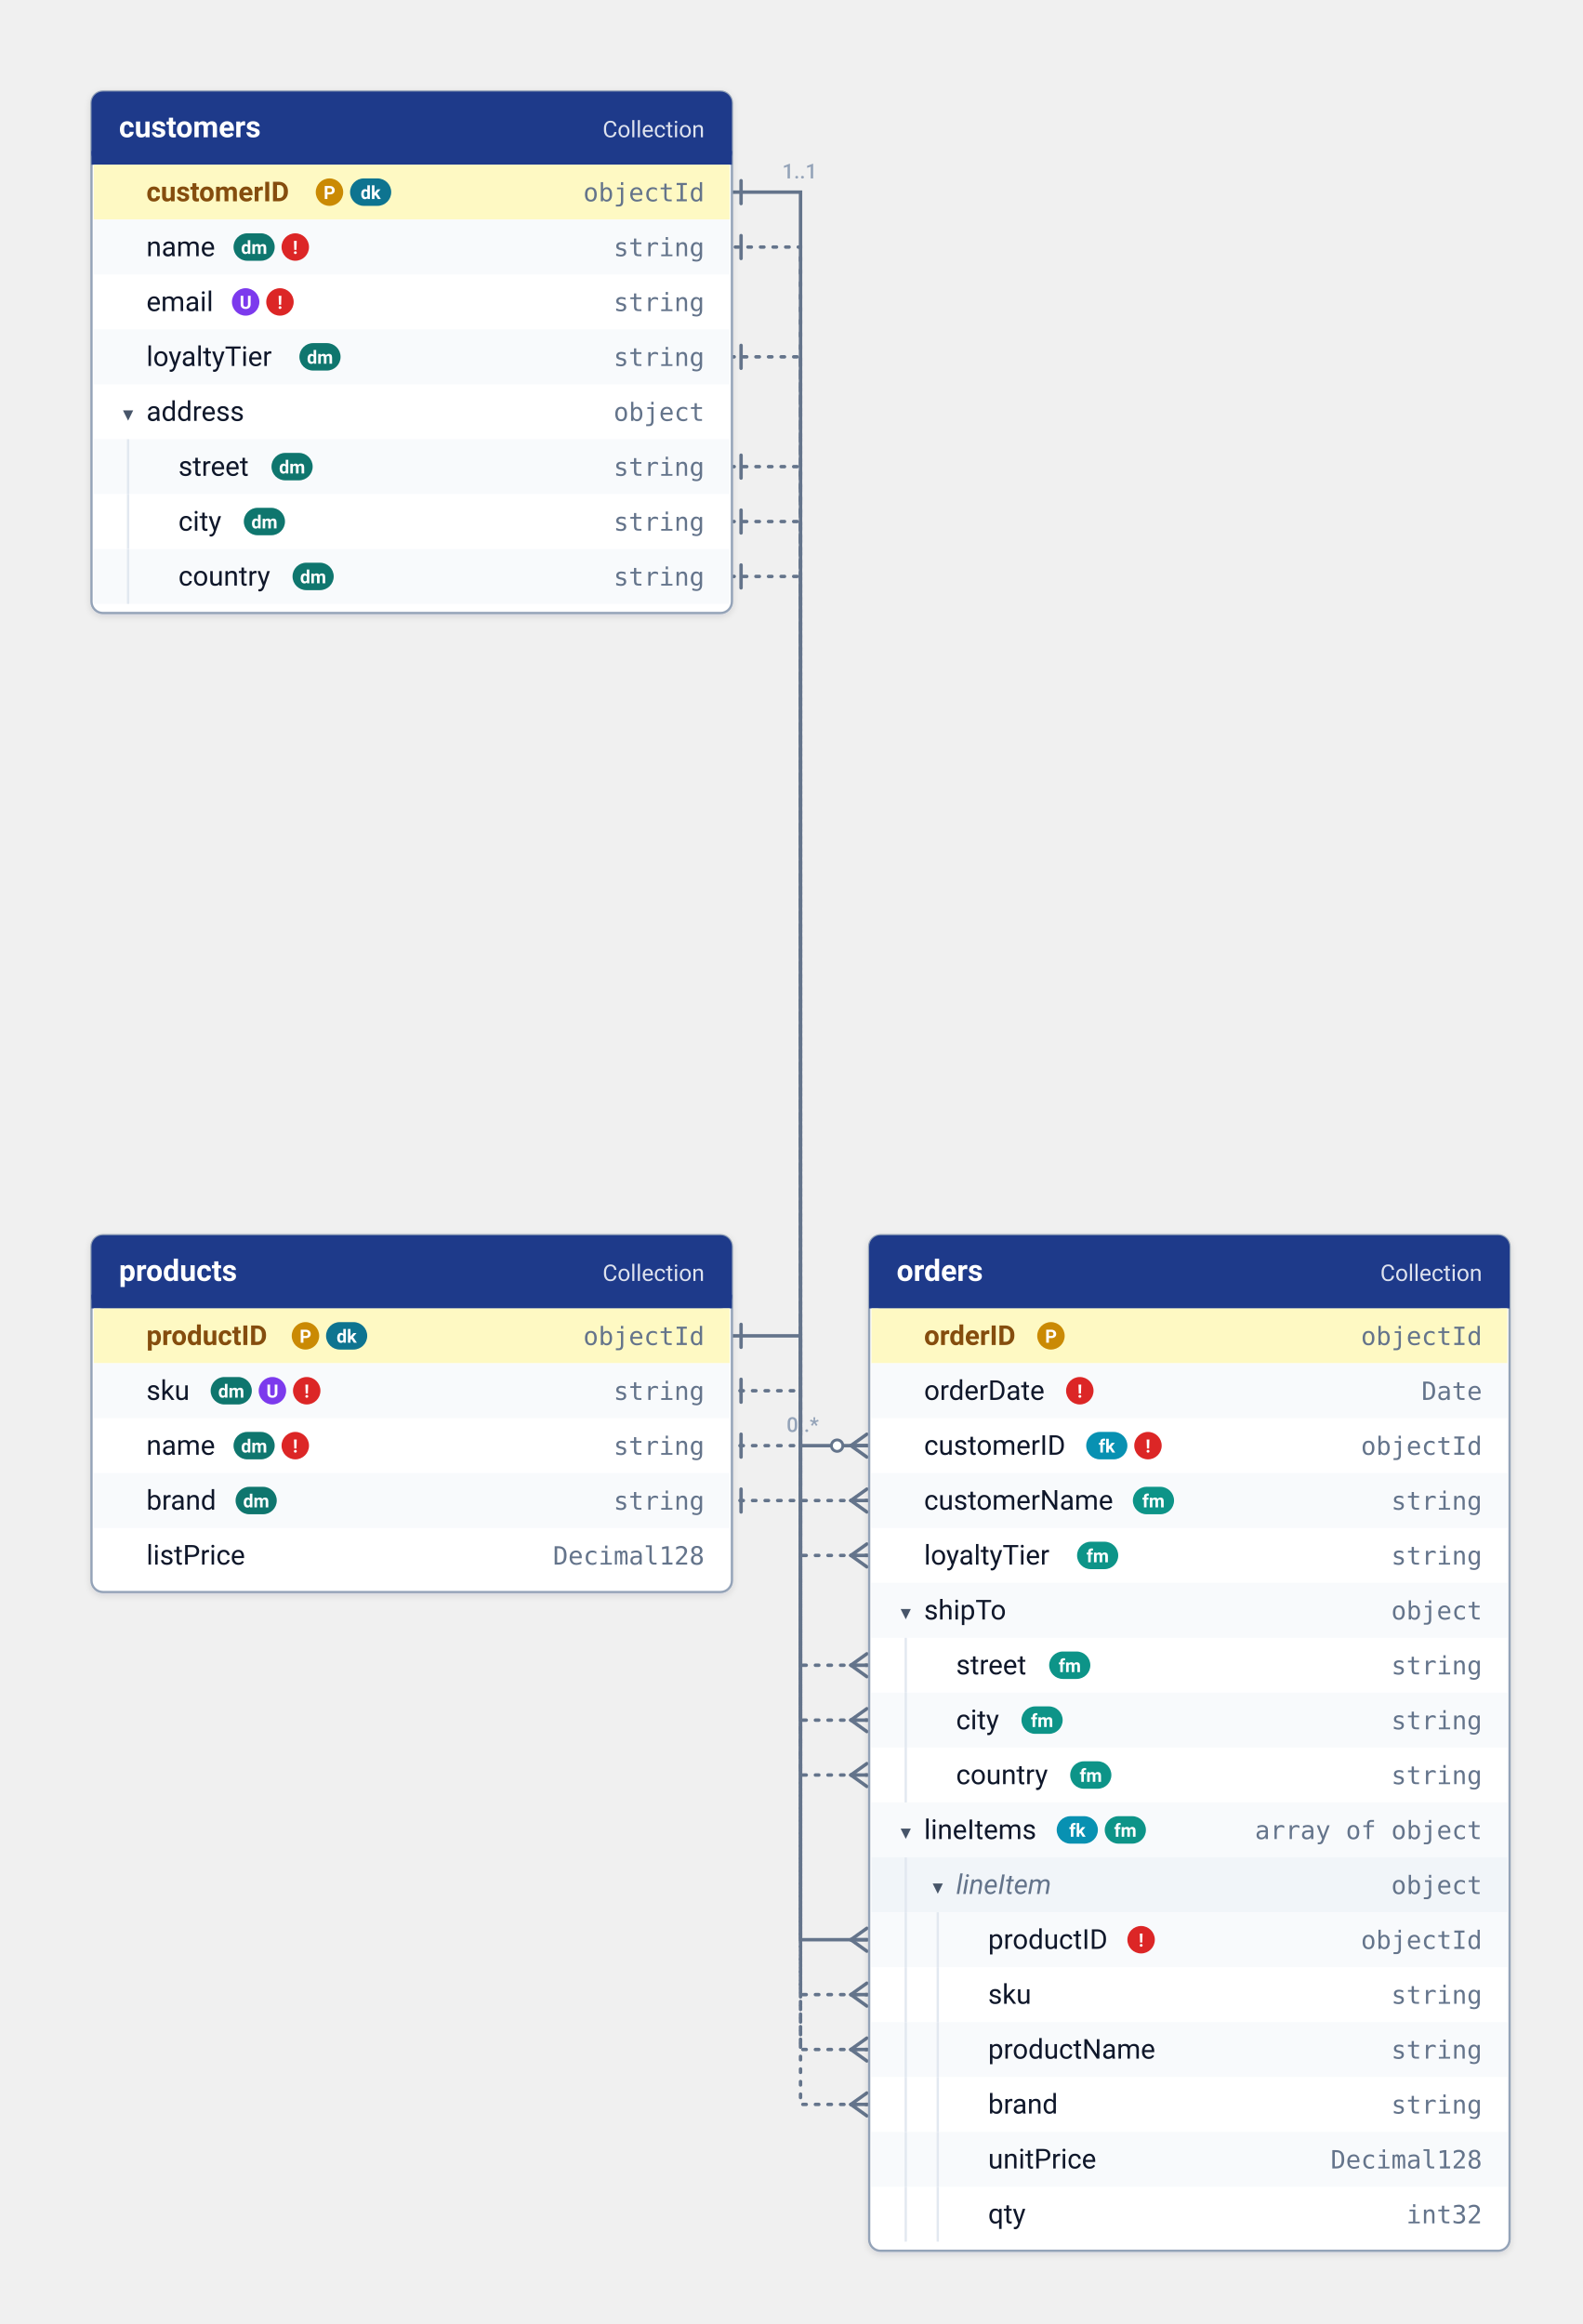
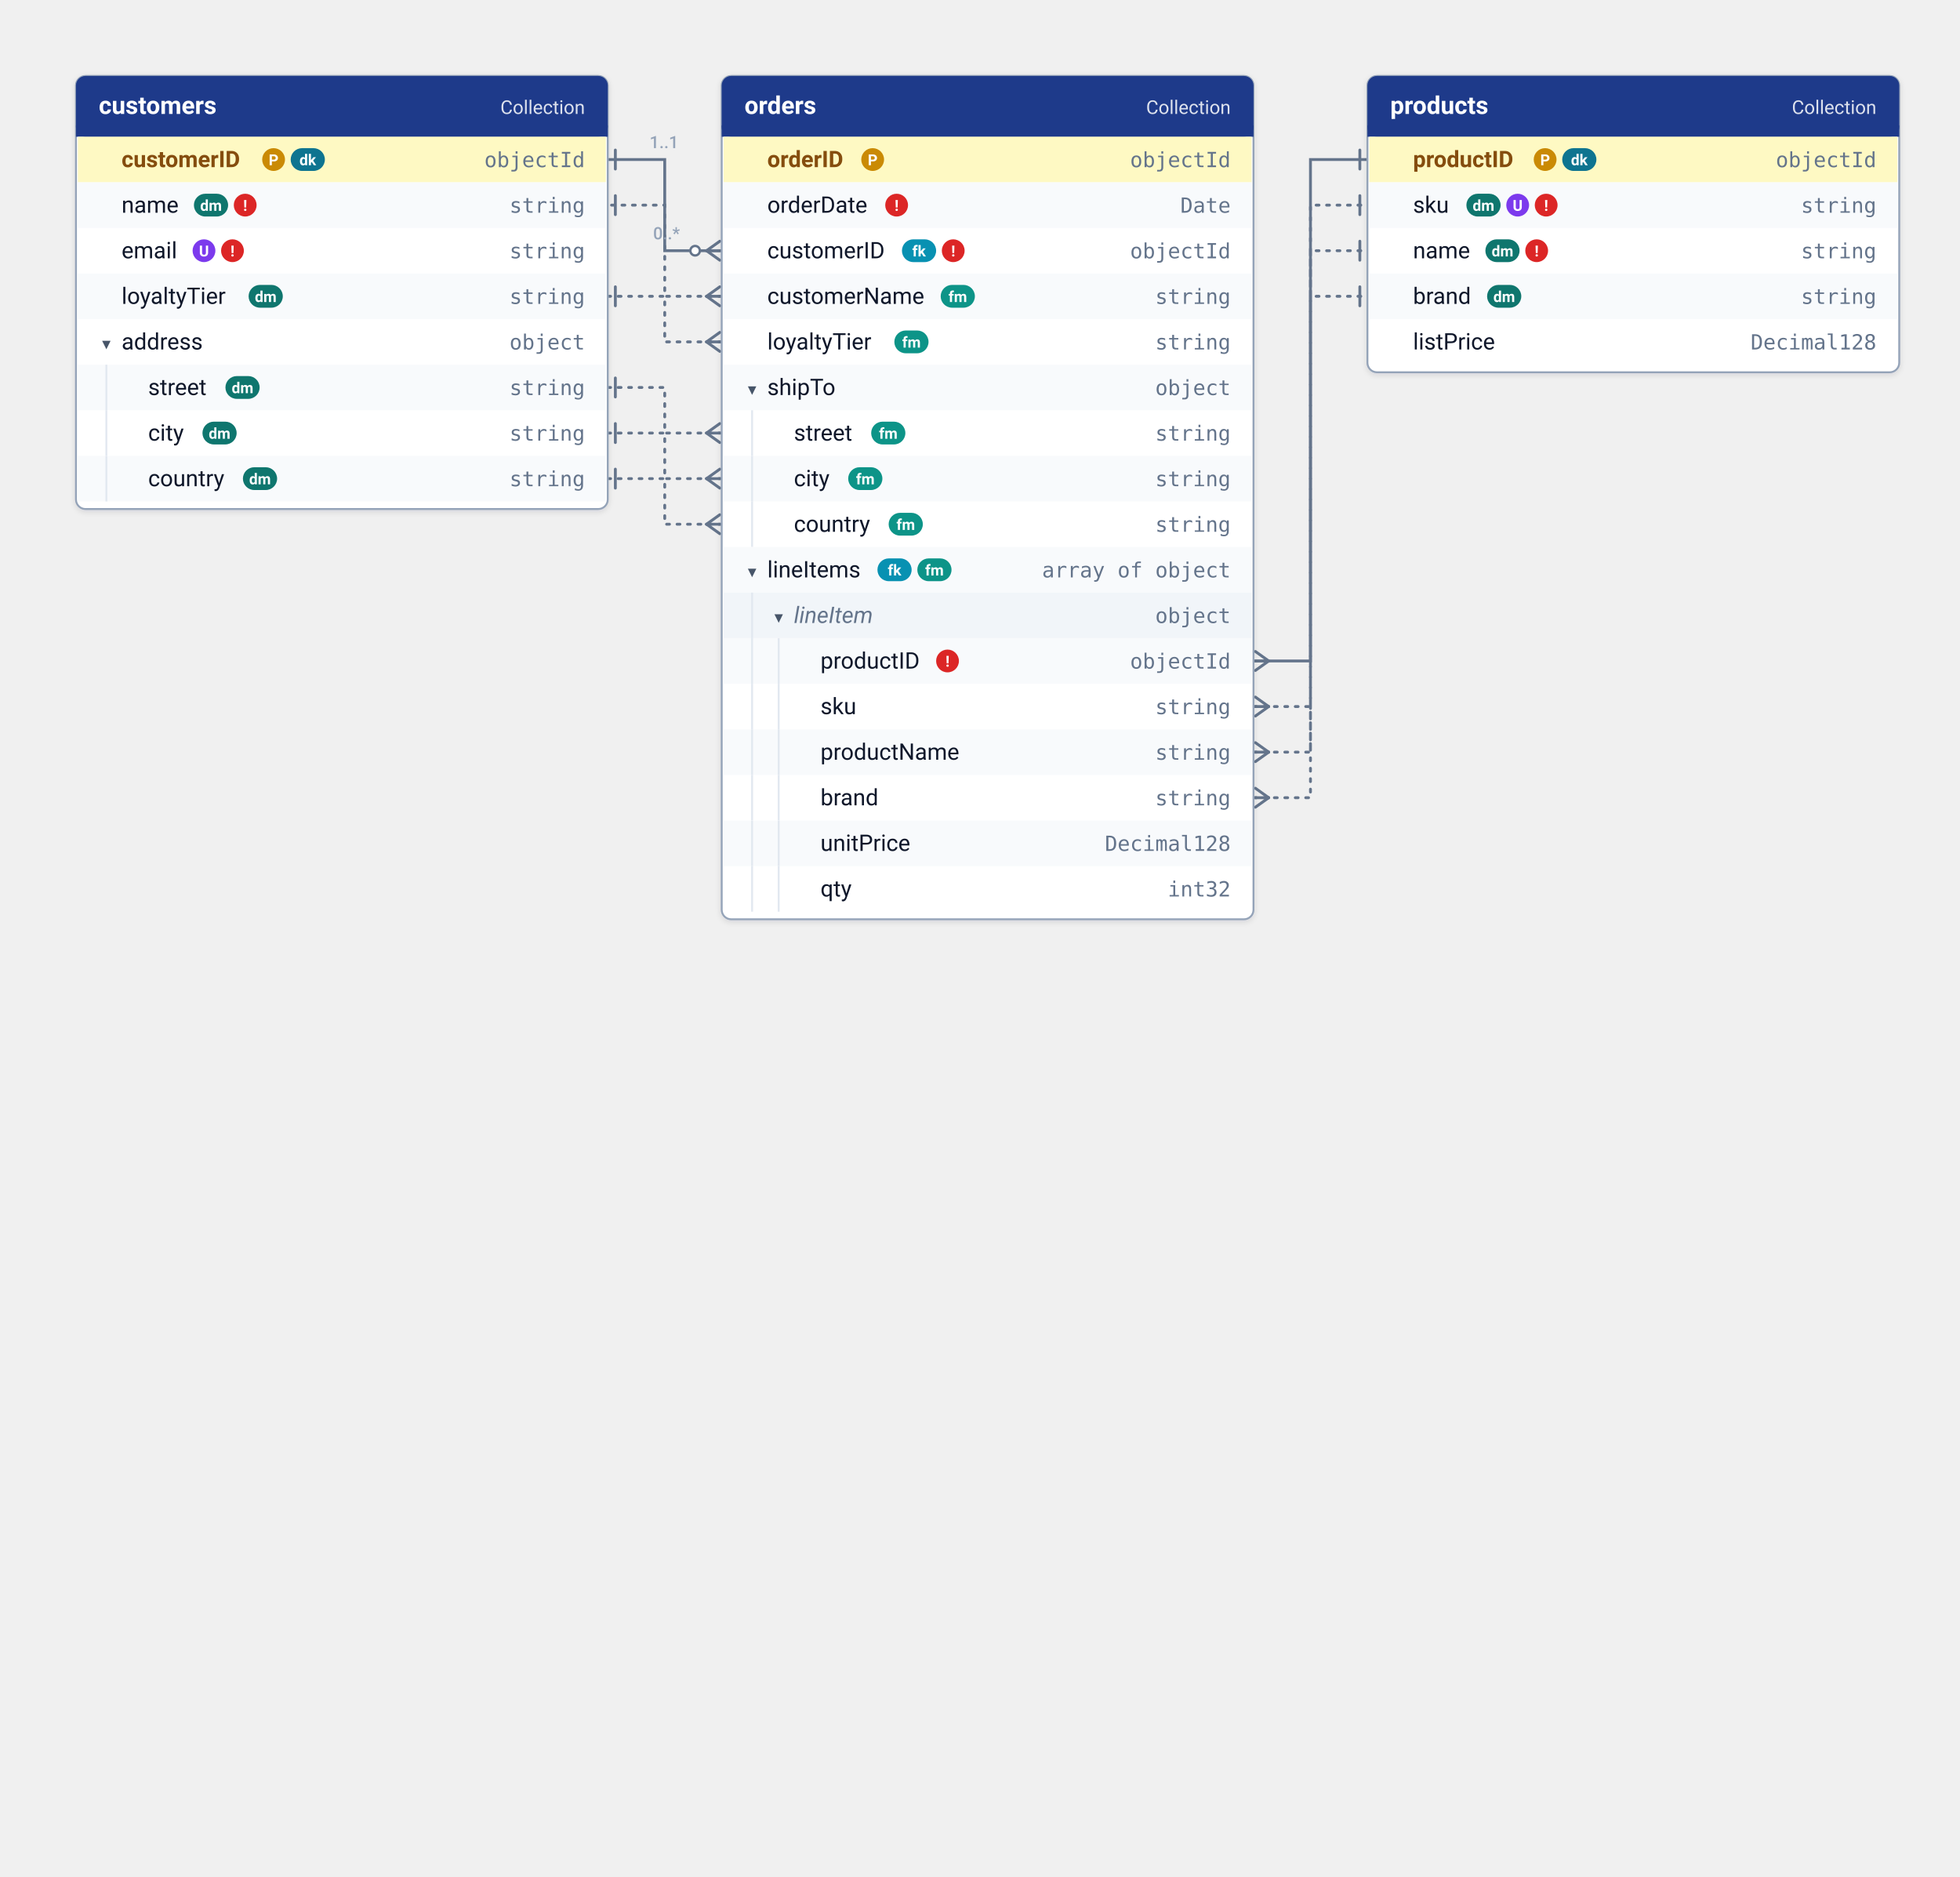
- <svg xmlns="http://www.w3.org/2000/svg" width="692" height="1016" viewBox="0 0 692 1016" font-family="system-ui, -apple-system, 'Segoe UI', Roboto, Helvetica, Arial, sans-serif">
+ <svg xmlns="http://www.w3.org/2000/svg" width="1032" height="988" viewBox="0 0 1032 988" font-family="system-ui, -apple-system, 'Segoe UI', Roboto, Helvetica, Arial, sans-serif">
  <defs>
    <filter id="entity-shadow" x="-5%" y="-5%" width="110%" height="115%">
      <feDropShadow dx="0" dy="1" stdDeviation="1.5" flood-color="#0f172a" flood-opacity="0.12" />
    </filter>
  </defs>
  <g>
-     <path d="M 380 656 L 350 656 L 350 108 L 320 108" fill="none" stroke="#64748b" stroke-width="1.5" stroke-linecap="round" stroke-dasharray="1.5 4" />
-     <g stroke="#64748b" fill="#64748b" stroke-linecap="round" stroke-linejoin="round" transform="translate(380 656) scale(-1 1)">
+     <path d="M 380 156 L 350 156 L 350 108 L 320 108" fill="none" stroke="#64748b" stroke-width="1.5" stroke-linecap="round" stroke-dasharray="1.5 4" />
+     <g stroke="#64748b" fill="#64748b" stroke-linecap="round" stroke-linejoin="round" transform="translate(380 156) scale(-1 1)">
      <line x1="8" y1="0" x2="1" y2="-5" stroke-width="1.5" fill="none" />
      <line x1="8" y1="0" x2="1" y2="0" stroke-width="1.5" fill="none" />
      <line x1="8" y1="0" x2="1" y2="5" stroke-width="1.5" fill="none" />
    </g>
    <g stroke="#64748b" fill="#64748b" stroke-linecap="round" stroke-linejoin="round" transform="translate(320 108)">
      <line x1="4" y1="-5" x2="4" y2="5" stroke-width="1.5" fill="none" />
    </g>
  </g>
  <g>
-     <path d="M 380 680 L 350 680 L 350 156 L 320 156" fill="none" stroke="#64748b" stroke-width="1.5" stroke-linecap="round" stroke-dasharray="1.5 4" />
-     <g stroke="#64748b" fill="#64748b" stroke-linecap="round" stroke-linejoin="round" transform="translate(380 680) scale(-1 1)">
+     <path d="M 380 180 L 350 180 L 350 156 L 320 156" fill="none" stroke="#64748b" stroke-width="1.5" stroke-linecap="round" stroke-dasharray="1.5 4" />
+     <g stroke="#64748b" fill="#64748b" stroke-linecap="round" stroke-linejoin="round" transform="translate(380 180) scale(-1 1)">
      <line x1="8" y1="0" x2="1" y2="-5" stroke-width="1.5" fill="none" />
      <line x1="8" y1="0" x2="1" y2="0" stroke-width="1.5" fill="none" />
      <line x1="8" y1="0" x2="1" y2="5" stroke-width="1.5" fill="none" />
    </g>
    <g stroke="#64748b" fill="#64748b" stroke-linecap="round" stroke-linejoin="round" transform="translate(320 156)">
      <line x1="4" y1="-5" x2="4" y2="5" stroke-width="1.5" fill="none" />
    </g>
  </g>
  <g>
-     <path d="M 380 728 L 350 728 L 350 204 L 320 204" fill="none" stroke="#64748b" stroke-width="1.5" stroke-linecap="round" stroke-dasharray="1.5 4" />
-     <g stroke="#64748b" fill="#64748b" stroke-linecap="round" stroke-linejoin="round" transform="translate(380 728) scale(-1 1)">
+     <path d="M 380 228 L 350 228 L 350 204 L 320 204" fill="none" stroke="#64748b" stroke-width="1.5" stroke-linecap="round" stroke-dasharray="1.5 4" />
+     <g stroke="#64748b" fill="#64748b" stroke-linecap="round" stroke-linejoin="round" transform="translate(380 228) scale(-1 1)">
      <line x1="8" y1="0" x2="1" y2="-5" stroke-width="1.5" fill="none" />
      <line x1="8" y1="0" x2="1" y2="0" stroke-width="1.5" fill="none" />
      <line x1="8" y1="0" x2="1" y2="5" stroke-width="1.5" fill="none" />
    </g>
    <g stroke="#64748b" fill="#64748b" stroke-linecap="round" stroke-linejoin="round" transform="translate(320 204)">
      <line x1="4" y1="-5" x2="4" y2="5" stroke-width="1.5" fill="none" />
    </g>
  </g>
  <g>
-     <path d="M 380 752 L 350 752 L 350 228 L 320 228" fill="none" stroke="#64748b" stroke-width="1.5" stroke-linecap="round" stroke-dasharray="1.5 4" />
-     <g stroke="#64748b" fill="#64748b" stroke-linecap="round" stroke-linejoin="round" transform="translate(380 752) scale(-1 1)">
+     <path d="M 380 252 L 350 252 L 350 228 L 320 228" fill="none" stroke="#64748b" stroke-width="1.5" stroke-linecap="round" stroke-dasharray="1.5 4" />
+     <g stroke="#64748b" fill="#64748b" stroke-linecap="round" stroke-linejoin="round" transform="translate(380 252) scale(-1 1)">
      <line x1="8" y1="0" x2="1" y2="-5" stroke-width="1.5" fill="none" />
      <line x1="8" y1="0" x2="1" y2="0" stroke-width="1.5" fill="none" />
      <line x1="8" y1="0" x2="1" y2="5" stroke-width="1.5" fill="none" />
    </g>
    <g stroke="#64748b" fill="#64748b" stroke-linecap="round" stroke-linejoin="round" transform="translate(320 228)">
      <line x1="4" y1="-5" x2="4" y2="5" stroke-width="1.5" fill="none" />
    </g>
  </g>
  <g>
-     <path d="M 380 776 L 350 776 L 350 252 L 320 252" fill="none" stroke="#64748b" stroke-width="1.5" stroke-linecap="round" stroke-dasharray="1.5 4" />
-     <g stroke="#64748b" fill="#64748b" stroke-linecap="round" stroke-linejoin="round" transform="translate(380 776) scale(-1 1)">
+     <path d="M 380 276 L 350 276 L 350 252 L 320 252" fill="none" stroke="#64748b" stroke-width="1.5" stroke-linecap="round" stroke-dasharray="1.5 4" />
+     <g stroke="#64748b" fill="#64748b" stroke-linecap="round" stroke-linejoin="round" transform="translate(380 276) scale(-1 1)">
      <line x1="8" y1="0" x2="1" y2="-5" stroke-width="1.5" fill="none" />
      <line x1="8" y1="0" x2="1" y2="0" stroke-width="1.5" fill="none" />
      <line x1="8" y1="0" x2="1" y2="5" stroke-width="1.5" fill="none" />
    </g>
    <g stroke="#64748b" fill="#64748b" stroke-linecap="round" stroke-linejoin="round" transform="translate(320 252)">
      <line x1="4" y1="-5" x2="4" y2="5" stroke-width="1.5" fill="none" />
    </g>
  </g>
  <g>
-     <path d="M 380 632 L 350 632 L 350 84 L 320 84" fill="none" stroke="#64748b" stroke-width="1.5" />
-     <g stroke="#64748b" fill="#64748b" stroke-linecap="round" stroke-linejoin="round" transform="translate(380 632) scale(-1 1)">
+     <path d="M 380 132 L 350 132 L 350 84 L 320 84" fill="none" stroke="#64748b" stroke-width="1.5" />
+     <g stroke="#64748b" fill="#64748b" stroke-linecap="round" stroke-linejoin="round" transform="translate(380 132) scale(-1 1)">
      <line x1="8" y1="0" x2="1" y2="-5" stroke-width="1.5" fill="none" />
      <line x1="8" y1="0" x2="1" y2="0" stroke-width="1.5" fill="none" />
      <line x1="8" y1="0" x2="1" y2="5" stroke-width="1.5" fill="none" />
      <circle cx="14" cy="0" r="2.5" fill="white" stroke-width="1.25" />
    </g>
-     <text x="358" y="626" fill="#94a3b8" font-size="9" font-weight="500" text-anchor="end">0..*</text>
+     <text x="358" y="126" fill="#94a3b8" font-size="9" font-weight="500" text-anchor="end">0..*</text>
    <g stroke="#64748b" fill="#64748b" stroke-linecap="round" stroke-linejoin="round" transform="translate(320 84)">
      <line x1="4" y1="-5" x2="4" y2="5" stroke-width="1.5" fill="none" />
    </g>
    <text x="342" y="78" fill="#94a3b8" font-size="9" font-weight="500" text-anchor="start">1..1</text>
  </g>
  <g>
-     <path d="M 380 848 L 350 848 L 350 584 L 320 584" fill="none" stroke="#64748b" stroke-width="1.5" />
-     <g stroke="#64748b" fill="#64748b" stroke-linecap="round" stroke-linejoin="round" transform="translate(380 848) scale(-1 1)">
-       <line x1="8" y1="0" x2="1" y2="-5" stroke-width="1.5" fill="none" />
-       <line x1="8" y1="0" x2="1" y2="0" stroke-width="1.5" fill="none" />
-       <line x1="8" y1="0" x2="1" y2="5" stroke-width="1.5" fill="none" />
-     </g>
-     <g stroke="#64748b" fill="#64748b" stroke-linecap="round" stroke-linejoin="round" transform="translate(320 584)">
-       <line x1="4" y1="-5" x2="4" y2="5" stroke-width="1.5" fill="none" />
-     </g>
-   </g>
-   <g>
-     <path d="M 380 872 L 350 872 L 350 608 L 320 608" fill="none" stroke="#64748b" stroke-width="1.5" stroke-linecap="round" stroke-dasharray="1.5 4" />
-     <g stroke="#64748b" fill="#64748b" stroke-linecap="round" stroke-linejoin="round" transform="translate(380 872) scale(-1 1)">
-       <line x1="8" y1="0" x2="1" y2="-5" stroke-width="1.5" fill="none" />
-       <line x1="8" y1="0" x2="1" y2="0" stroke-width="1.5" fill="none" />
-       <line x1="8" y1="0" x2="1" y2="5" stroke-width="1.5" fill="none" />
-     </g>
-     <g stroke="#64748b" fill="#64748b" stroke-linecap="round" stroke-linejoin="round" transform="translate(320 608)">
-       <line x1="4" y1="-5" x2="4" y2="5" stroke-width="1.5" fill="none" />
-     </g>
-   </g>
-   <g>
-     <path d="M 380 896 L 350 896 L 350 632 L 320 632" fill="none" stroke="#64748b" stroke-width="1.5" stroke-linecap="round" stroke-dasharray="1.5 4" />
-     <g stroke="#64748b" fill="#64748b" stroke-linecap="round" stroke-linejoin="round" transform="translate(380 896) scale(-1 1)">
-       <line x1="8" y1="0" x2="1" y2="-5" stroke-width="1.5" fill="none" />
-       <line x1="8" y1="0" x2="1" y2="0" stroke-width="1.5" fill="none" />
-       <line x1="8" y1="0" x2="1" y2="5" stroke-width="1.5" fill="none" />
-     </g>
-     <g stroke="#64748b" fill="#64748b" stroke-linecap="round" stroke-linejoin="round" transform="translate(320 632)">
-       <line x1="4" y1="-5" x2="4" y2="5" stroke-width="1.5" fill="none" />
-     </g>
-   </g>
-   <g>
-     <path d="M 380 920 L 350 920 L 350 656 L 320 656" fill="none" stroke="#64748b" stroke-width="1.5" stroke-linecap="round" stroke-dasharray="1.5 4" />
-     <g stroke="#64748b" fill="#64748b" stroke-linecap="round" stroke-linejoin="round" transform="translate(380 920) scale(-1 1)">
-       <line x1="8" y1="0" x2="1" y2="-5" stroke-width="1.5" fill="none" />
-       <line x1="8" y1="0" x2="1" y2="0" stroke-width="1.5" fill="none" />
-       <line x1="8" y1="0" x2="1" y2="5" stroke-width="1.5" fill="none" />
-     </g>
-     <g stroke="#64748b" fill="#64748b" stroke-linecap="round" stroke-linejoin="round" transform="translate(320 656)">
+     <path d="M 660 348 L 690 348 L 690 84 L 720 84" fill="none" stroke="#64748b" stroke-width="1.5" />
+     <g stroke="#64748b" fill="#64748b" stroke-linecap="round" stroke-linejoin="round" transform="translate(660 348)">
+       <line x1="8" y1="0" x2="1" y2="-5" stroke-width="1.5" fill="none" />
+       <line x1="8" y1="0" x2="1" y2="0" stroke-width="1.5" fill="none" />
+       <line x1="8" y1="0" x2="1" y2="5" stroke-width="1.5" fill="none" />
+     </g>
+     <g stroke="#64748b" fill="#64748b" stroke-linecap="round" stroke-linejoin="round" transform="translate(720 84) scale(-1 1)">
+       <line x1="4" y1="-5" x2="4" y2="5" stroke-width="1.5" fill="none" />
+     </g>
+   </g>
+   <g>
+     <path d="M 660 372 L 690 372 L 690 108 L 720 108" fill="none" stroke="#64748b" stroke-width="1.5" stroke-linecap="round" stroke-dasharray="1.5 4" />
+     <g stroke="#64748b" fill="#64748b" stroke-linecap="round" stroke-linejoin="round" transform="translate(660 372)">
+       <line x1="8" y1="0" x2="1" y2="-5" stroke-width="1.5" fill="none" />
+       <line x1="8" y1="0" x2="1" y2="0" stroke-width="1.5" fill="none" />
+       <line x1="8" y1="0" x2="1" y2="5" stroke-width="1.5" fill="none" />
+     </g>
+     <g stroke="#64748b" fill="#64748b" stroke-linecap="round" stroke-linejoin="round" transform="translate(720 108) scale(-1 1)">
+       <line x1="4" y1="-5" x2="4" y2="5" stroke-width="1.5" fill="none" />
+     </g>
+   </g>
+   <g>
+     <path d="M 660 396 L 690 396 L 690 132 L 720 132" fill="none" stroke="#64748b" stroke-width="1.5" stroke-linecap="round" stroke-dasharray="1.5 4" />
+     <g stroke="#64748b" fill="#64748b" stroke-linecap="round" stroke-linejoin="round" transform="translate(660 396)">
+       <line x1="8" y1="0" x2="1" y2="-5" stroke-width="1.5" fill="none" />
+       <line x1="8" y1="0" x2="1" y2="0" stroke-width="1.5" fill="none" />
+       <line x1="8" y1="0" x2="1" y2="5" stroke-width="1.5" fill="none" />
+     </g>
+     <g stroke="#64748b" fill="#64748b" stroke-linecap="round" stroke-linejoin="round" transform="translate(720 132) scale(-1 1)">
+       <line x1="4" y1="-5" x2="4" y2="5" stroke-width="1.5" fill="none" />
+     </g>
+   </g>
+   <g>
+     <path d="M 660 420 L 690 420 L 690 156 L 720 156" fill="none" stroke="#64748b" stroke-width="1.5" stroke-linecap="round" stroke-dasharray="1.5 4" />
+     <g stroke="#64748b" fill="#64748b" stroke-linecap="round" stroke-linejoin="round" transform="translate(660 420)">
+       <line x1="8" y1="0" x2="1" y2="-5" stroke-width="1.5" fill="none" />
+       <line x1="8" y1="0" x2="1" y2="0" stroke-width="1.5" fill="none" />
+       <line x1="8" y1="0" x2="1" y2="5" stroke-width="1.5" fill="none" />
+     </g>
+     <g stroke="#64748b" fill="#64748b" stroke-linecap="round" stroke-linejoin="round" transform="translate(720 156) scale(-1 1)">
      <line x1="4" y1="-5" x2="4" y2="5" stroke-width="1.5" fill="none" />
    </g>
  </g>
  <g>
    <rect x="40" y="40" width="280" height="228" rx="5" fill="white" stroke="#94a3b8" stroke-width="1" filter="url(#entity-shadow)" />
    <rect x="40" y="40" width="280" height="32" fill="#1e3a8a" rx="5" />
    <rect x="40" y="66" width="280" height="6" fill="#1e3a8a" />
    <text x="52" y="60" fill="white" font-size="13" font-weight="600">customers</text>
    <text x="308" y="60" fill="white" font-size="10" text-anchor="end" opacity="0.85">Collection</text>
    <rect x="41" y="72" width="278" height="24" fill="#fef9c3" />
    <text x="64" y="88" fill="#854d0e" font-size="12" font-weight="600">customerID</text>
    <text x="308" y="88" fill="#64748b" font-size="11" text-anchor="end" font-family="ui-monospace, SFMono-Regular, Menlo, monospace">objectId</text>
    <circle cx="144.05" cy="84" r="6" fill="#ca8a04" />
    <text x="144.05" y="87" fill="white" font-size="8" font-weight="700" text-anchor="middle">P</text>
    <rect x="153.05" y="78" width="18" height="12" rx="6" fill="#0e7490" />
    <text x="162.05" y="87" fill="white" font-size="8" font-weight="700" text-anchor="middle">dk</text>
    <rect x="41" y="96" width="278" height="24" fill="#f8fafc" />
    <text x="64" y="112" fill="#0f172a" font-size="12" font-weight="400">name</text>
    <text x="308" y="112" fill="#64748b" font-size="11" text-anchor="end" font-family="ui-monospace, SFMono-Regular, Menlo, monospace">string</text>
    <rect x="102.1" y="102" width="18" height="12" rx="6" fill="#0f766e" />
    <text x="111.1" y="111" fill="white" font-size="8" font-weight="700" text-anchor="middle">dm</text>
    <circle cx="129.1" cy="108" r="6" fill="#dc2626" />
    <text x="129.1" y="111" fill="white" font-size="8" font-weight="700" text-anchor="middle">!</text>
    <text x="64" y="136" fill="#0f172a" font-size="12" font-weight="400">email</text>
    <text x="308" y="136" fill="#64748b" font-size="11" text-anchor="end" font-family="ui-monospace, SFMono-Regular, Menlo, monospace">string</text>
    <circle cx="107.4" cy="132" r="6" fill="#7c3aed" />
    <text x="107.4" y="135" fill="white" font-size="8" font-weight="700" text-anchor="middle">U</text>
    <circle cx="122.4" cy="132" r="6" fill="#dc2626" />
    <text x="122.4" y="135" fill="white" font-size="8" font-weight="700" text-anchor="middle">!</text>
    <rect x="41" y="144" width="278" height="24" fill="#f8fafc" />
    <text x="64" y="160" fill="#0f172a" font-size="12" font-weight="400">loyaltyTier</text>
    <text x="308" y="160" fill="#64748b" font-size="11" text-anchor="end" font-family="ui-monospace, SFMono-Regular, Menlo, monospace">string</text>
    <rect x="130.9" y="150" width="18" height="12" rx="6" fill="#0f766e" />
    <text x="139.9" y="159" fill="white" font-size="8" font-weight="700" text-anchor="middle">dm</text>
    <text x="56" y="184" fill="#475569" font-size="9" text-anchor="middle">▾</text>
    <text x="64" y="184" fill="#0f172a" font-size="12" font-weight="400">address</text>
    <text x="308" y="184" fill="#64748b" font-size="11" text-anchor="end" font-family="ui-monospace, SFMono-Regular, Menlo, monospace">object</text>
    <rect x="41" y="192" width="278" height="24" fill="#f8fafc" />
    <line x1="56" y1="192" x2="56" y2="216" stroke="#e2e8f0" stroke-width="1" />
    <text x="78" y="208" fill="#0f172a" font-size="12" font-weight="400">street</text>
    <text x="308" y="208" fill="#64748b" font-size="11" text-anchor="end" font-family="ui-monospace, SFMono-Regular, Menlo, monospace">string</text>
    <rect x="118.7" y="198" width="18" height="12" rx="6" fill="#0f766e" />
    <text x="127.7" y="207" fill="white" font-size="8" font-weight="700" text-anchor="middle">dm</text>
    <line x1="56" y1="216" x2="56" y2="240" stroke="#e2e8f0" stroke-width="1" />
    <text x="78" y="232" fill="#0f172a" font-size="12" font-weight="400">city</text>
    <text x="308" y="232" fill="#64748b" font-size="11" text-anchor="end" font-family="ui-monospace, SFMono-Regular, Menlo, monospace">string</text>
    <rect x="106.6" y="222" width="18" height="12" rx="6" fill="#0f766e" />
    <text x="115.6" y="231" fill="white" font-size="8" font-weight="700" text-anchor="middle">dm</text>
    <rect x="41" y="240" width="278" height="24" fill="#f8fafc" />
    <line x1="56" y1="240" x2="56" y2="264" stroke="#e2e8f0" stroke-width="1" />
    <text x="78" y="256" fill="#0f172a" font-size="12" font-weight="400">country</text>
    <text x="308" y="256" fill="#64748b" font-size="11" text-anchor="end" font-family="ui-monospace, SFMono-Regular, Menlo, monospace">string</text>
    <rect x="127.9" y="246" width="18" height="12" rx="6" fill="#0f766e" />
    <text x="136.9" y="255" fill="white" font-size="8" font-weight="700" text-anchor="middle">dm</text>
  </g>
  <g>
-     <rect x="40" y="540" width="280" height="156" rx="5" fill="white" stroke="#94a3b8" stroke-width="1" filter="url(#entity-shadow)" />
-     <rect x="40" y="540" width="280" height="32" fill="#1e3a8a" rx="5" />
-     <rect x="40" y="566" width="280" height="6" fill="#1e3a8a" />
-     <text x="52" y="560" fill="white" font-size="13" font-weight="600">products</text>
-     <text x="308" y="560" fill="white" font-size="10" text-anchor="end" opacity="0.85">Collection</text>
-     <rect x="41" y="572" width="278" height="24" fill="#fef9c3" />
-     <text x="64" y="588" fill="#854d0e" font-size="12" font-weight="600">productID</text>
-     <text x="308" y="588" fill="#64748b" font-size="11" text-anchor="end" font-family="ui-monospace, SFMono-Regular, Menlo, monospace">objectId</text>
-     <circle cx="133.55" cy="584" r="6" fill="#ca8a04" />
-     <text x="133.55" y="587" fill="white" font-size="8" font-weight="700" text-anchor="middle">P</text>
-     <rect x="142.55" y="578" width="18" height="12" rx="6" fill="#0e7490" />
-     <text x="151.55" y="587" fill="white" font-size="8" font-weight="700" text-anchor="middle">dk</text>
-     <rect x="41" y="596" width="278" height="24" fill="#f8fafc" />
-     <text x="64" y="612" fill="#0f172a" font-size="12" font-weight="400">sku</text>
-     <text x="308" y="612" fill="#64748b" font-size="11" text-anchor="end" font-family="ui-monospace, SFMono-Regular, Menlo, monospace">string</text>
-     <rect x="92.1" y="602" width="18" height="12" rx="6" fill="#0f766e" />
-     <text x="101.1" y="611" fill="white" font-size="8" font-weight="700" text-anchor="middle">dm</text>
-     <circle cx="119.1" cy="608" r="6" fill="#7c3aed" />
-     <text x="119.1" y="611" fill="white" font-size="8" font-weight="700" text-anchor="middle">U</text>
-     <circle cx="134.1" cy="608" r="6" fill="#dc2626" />
-     <text x="134.1" y="611" fill="white" font-size="8" font-weight="700" text-anchor="middle">!</text>
-     <text x="64" y="636" fill="#0f172a" font-size="12" font-weight="400">name</text>
-     <text x="308" y="636" fill="#64748b" font-size="11" text-anchor="end" font-family="ui-monospace, SFMono-Regular, Menlo, monospace">string</text>
-     <rect x="102.1" y="626" width="18" height="12" rx="6" fill="#0f766e" />
-     <text x="111.1" y="635" fill="white" font-size="8" font-weight="700" text-anchor="middle">dm</text>
-     <circle cx="129.1" cy="632" r="6" fill="#dc2626" />
-     <text x="129.1" y="635" fill="white" font-size="8" font-weight="700" text-anchor="middle">!</text>
-     <rect x="41" y="644" width="278" height="24" fill="#f8fafc" />
-     <text x="64" y="660" fill="#0f172a" font-size="12" font-weight="400">brand</text>
-     <text x="308" y="660" fill="#64748b" font-size="11" text-anchor="end" font-family="ui-monospace, SFMono-Regular, Menlo, monospace">string</text>
-     <rect x="103" y="650" width="18" height="12" rx="6" fill="#0f766e" />
-     <text x="112" y="659" fill="white" font-size="8" font-weight="700" text-anchor="middle">dm</text>
-     <text x="64" y="684" fill="#0f172a" font-size="12" font-weight="400">listPrice</text>
-     <text x="308" y="684" fill="#64748b" font-size="11" text-anchor="end" font-family="ui-monospace, SFMono-Regular, Menlo, monospace">Decimal128</text>
-   </g>
-   <g>
-     <rect x="380" y="540" width="280" height="444" rx="5" fill="white" stroke="#94a3b8" stroke-width="1" filter="url(#entity-shadow)" />
-     <rect x="380" y="540" width="280" height="32" fill="#1e3a8a" rx="5" />
-     <rect x="380" y="566" width="280" height="6" fill="#1e3a8a" />
-     <text x="392" y="560" fill="white" font-size="13" font-weight="600">orders</text>
-     <text x="648" y="560" fill="white" font-size="10" text-anchor="end" opacity="0.85">Collection</text>
-     <rect x="381" y="572" width="278" height="24" fill="#fef9c3" />
-     <text x="404" y="588" fill="#854d0e" font-size="12" font-weight="600">orderID</text>
-     <text x="648" y="588" fill="#64748b" font-size="11" text-anchor="end" font-family="ui-monospace, SFMono-Regular, Menlo, monospace">objectId</text>
-     <circle cx="459.48" cy="584" r="6" fill="#ca8a04" />
-     <text x="459.48" y="587" fill="white" font-size="8" font-weight="700" text-anchor="middle">P</text>
-     <rect x="381" y="596" width="278" height="24" fill="#f8fafc" />
-     <text x="404" y="612" fill="#0f172a" font-size="12" font-weight="400">orderDate</text>
-     <text x="648" y="612" fill="#64748b" font-size="11" text-anchor="end" font-family="ui-monospace, SFMono-Regular, Menlo, monospace">Date</text>
-     <circle cx="472.1" cy="608" r="6" fill="#dc2626" />
-     <text x="472.1" y="611" fill="white" font-size="8" font-weight="700" text-anchor="middle">!</text>
-     <text x="404" y="636" fill="#0f172a" font-size="12" font-weight="400">customerID</text>
-     <text x="648" y="636" fill="#64748b" font-size="11" text-anchor="end" font-family="ui-monospace, SFMono-Regular, Menlo, monospace">objectId</text>
-     <rect x="474.9" y="626" width="18" height="12" rx="6" fill="#0891b2" />
-     <text x="483.9" y="635" fill="white" font-size="8" font-weight="700" text-anchor="middle">fk</text>
-     <circle cx="501.9" cy="632" r="6" fill="#dc2626" />
-     <text x="501.9" y="635" fill="white" font-size="8" font-weight="700" text-anchor="middle">!</text>
-     <rect x="381" y="644" width="278" height="24" fill="#f8fafc" />
-     <text x="404" y="660" fill="#0f172a" font-size="12" font-weight="400">customerName</text>
-     <text x="648" y="660" fill="#64748b" font-size="11" text-anchor="end" font-family="ui-monospace, SFMono-Regular, Menlo, monospace">string</text>
-     <rect x="495.3" y="650" width="18" height="12" rx="6" fill="#0d9488" />
-     <text x="504.3" y="659" fill="white" font-size="8" font-weight="700" text-anchor="middle">fm</text>
-     <text x="404" y="684" fill="#0f172a" font-size="12" font-weight="400">loyaltyTier</text>
-     <text x="648" y="684" fill="#64748b" font-size="11" text-anchor="end" font-family="ui-monospace, SFMono-Regular, Menlo, monospace">string</text>
-     <rect x="470.9" y="674" width="18" height="12" rx="6" fill="#0d9488" />
-     <text x="479.9" y="683" fill="white" font-size="8" font-weight="700" text-anchor="middle">fm</text>
-     <rect x="381" y="692" width="278" height="24" fill="#f8fafc" />
-     <text x="396" y="708" fill="#475569" font-size="9" text-anchor="middle">▾</text>
-     <text x="404" y="708" fill="#0f172a" font-size="12" font-weight="400">shipTo</text>
-     <text x="648" y="708" fill="#64748b" font-size="11" text-anchor="end" font-family="ui-monospace, SFMono-Regular, Menlo, monospace">object</text>
-     <line x1="396" y1="716" x2="396" y2="740" stroke="#e2e8f0" stroke-width="1" />
-     <text x="418" y="732" fill="#0f172a" font-size="12" font-weight="400">street</text>
-     <text x="648" y="732" fill="#64748b" font-size="11" text-anchor="end" font-family="ui-monospace, SFMono-Regular, Menlo, monospace">string</text>
-     <rect x="458.7" y="722" width="18" height="12" rx="6" fill="#0d9488" />
-     <text x="467.7" y="731" fill="white" font-size="8" font-weight="700" text-anchor="middle">fm</text>
-     <rect x="381" y="740" width="278" height="24" fill="#f8fafc" />
-     <line x1="396" y1="740" x2="396" y2="764" stroke="#e2e8f0" stroke-width="1" />
-     <text x="418" y="756" fill="#0f172a" font-size="12" font-weight="400">city</text>
-     <text x="648" y="756" fill="#64748b" font-size="11" text-anchor="end" font-family="ui-monospace, SFMono-Regular, Menlo, monospace">string</text>
-     <rect x="446.6" y="746" width="18" height="12" rx="6" fill="#0d9488" />
-     <text x="455.6" y="755" fill="white" font-size="8" font-weight="700" text-anchor="middle">fm</text>
-     <line x1="396" y1="764" x2="396" y2="788" stroke="#e2e8f0" stroke-width="1" />
-     <text x="418" y="780" fill="#0f172a" font-size="12" font-weight="400">country</text>
-     <text x="648" y="780" fill="#64748b" font-size="11" text-anchor="end" font-family="ui-monospace, SFMono-Regular, Menlo, monospace">string</text>
-     <rect x="467.9" y="770" width="18" height="12" rx="6" fill="#0d9488" />
-     <text x="476.9" y="779" fill="white" font-size="8" font-weight="700" text-anchor="middle">fm</text>
-     <rect x="381" y="788" width="278" height="24" fill="#f8fafc" />
-     <text x="396" y="804" fill="#475569" font-size="9" text-anchor="middle">▾</text>
-     <text x="404" y="804" fill="#0f172a" font-size="12" font-weight="400">lineItems</text>
-     <text x="648" y="804" fill="#64748b" font-size="11" text-anchor="end" font-family="ui-monospace, SFMono-Regular, Menlo, monospace">array of object</text>
-     <rect x="462" y="794" width="18" height="12" rx="6" fill="#0891b2" />
-     <text x="471" y="803" fill="white" font-size="8" font-weight="700" text-anchor="middle">fk</text>
-     <rect x="483" y="794" width="18" height="12" rx="6" fill="#0d9488" />
-     <text x="492" y="803" fill="white" font-size="8" font-weight="700" text-anchor="middle">fm</text>
-     <rect x="381" y="812" width="278" height="24" fill="#f1f5f9" />
-     <line x1="396" y1="812" x2="396" y2="836" stroke="#e2e8f0" stroke-width="1" />
-     <text x="410" y="828" fill="#475569" font-size="9" text-anchor="middle">▾</text>
-     <text x="418" y="828" fill="#64748b" font-size="12" font-weight="400" font-style="italic">lineItem</text>
-     <text x="648" y="828" fill="#64748b" font-size="11" text-anchor="end" font-family="ui-monospace, SFMono-Regular, Menlo, monospace">object</text>
-     <rect x="381" y="836" width="278" height="24" fill="#f8fafc" />
-     <line x1="396" y1="836" x2="396" y2="860" stroke="#e2e8f0" stroke-width="1" />
-     <line x1="410" y1="836" x2="410" y2="860" stroke="#e2e8f0" stroke-width="1" />
-     <text x="432" y="852" fill="#0f172a" font-size="12" font-weight="400">productID</text>
-     <text x="648" y="852" fill="#64748b" font-size="11" text-anchor="end" font-family="ui-monospace, SFMono-Regular, Menlo, monospace">objectId</text>
-     <circle cx="498.9" cy="848" r="6" fill="#dc2626" />
-     <text x="498.9" y="851" fill="white" font-size="8" font-weight="700" text-anchor="middle">!</text>
-     <line x1="396" y1="860" x2="396" y2="884" stroke="#e2e8f0" stroke-width="1" />
-     <line x1="410" y1="860" x2="410" y2="884" stroke="#e2e8f0" stroke-width="1" />
-     <text x="432" y="876" fill="#0f172a" font-size="12" font-weight="400">sku</text>
-     <text x="648" y="876" fill="#64748b" font-size="11" text-anchor="end" font-family="ui-monospace, SFMono-Regular, Menlo, monospace">string</text>
-     <rect x="381" y="884" width="278" height="24" fill="#f8fafc" />
-     <line x1="396" y1="884" x2="396" y2="908" stroke="#e2e8f0" stroke-width="1" />
-     <line x1="410" y1="884" x2="410" y2="908" stroke="#e2e8f0" stroke-width="1" />
-     <text x="432" y="900" fill="#0f172a" font-size="12" font-weight="400">productName</text>
-     <text x="648" y="900" fill="#64748b" font-size="11" text-anchor="end" font-family="ui-monospace, SFMono-Regular, Menlo, monospace">string</text>
-     <line x1="396" y1="908" x2="396" y2="932" stroke="#e2e8f0" stroke-width="1" />
-     <line x1="410" y1="908" x2="410" y2="932" stroke="#e2e8f0" stroke-width="1" />
-     <text x="432" y="924" fill="#0f172a" font-size="12" font-weight="400">brand</text>
-     <text x="648" y="924" fill="#64748b" font-size="11" text-anchor="end" font-family="ui-monospace, SFMono-Regular, Menlo, monospace">string</text>
-     <rect x="381" y="932" width="278" height="24" fill="#f8fafc" />
-     <line x1="396" y1="932" x2="396" y2="956" stroke="#e2e8f0" stroke-width="1" />
-     <line x1="410" y1="932" x2="410" y2="956" stroke="#e2e8f0" stroke-width="1" />
-     <text x="432" y="948" fill="#0f172a" font-size="12" font-weight="400">unitPrice</text>
-     <text x="648" y="948" fill="#64748b" font-size="11" text-anchor="end" font-family="ui-monospace, SFMono-Regular, Menlo, monospace">Decimal128</text>
-     <line x1="396" y1="956" x2="396" y2="980" stroke="#e2e8f0" stroke-width="1" />
-     <line x1="410" y1="956" x2="410" y2="980" stroke="#e2e8f0" stroke-width="1" />
-     <text x="432" y="972" fill="#0f172a" font-size="12" font-weight="400">qty</text>
-     <text x="648" y="972" fill="#64748b" font-size="11" text-anchor="end" font-family="ui-monospace, SFMono-Regular, Menlo, monospace">int32</text>
+     <rect x="720" y="40" width="280" height="156" rx="5" fill="white" stroke="#94a3b8" stroke-width="1" filter="url(#entity-shadow)" />
+     <rect x="720" y="40" width="280" height="32" fill="#1e3a8a" rx="5" />
+     <rect x="720" y="66" width="280" height="6" fill="#1e3a8a" />
+     <text x="732" y="60" fill="white" font-size="13" font-weight="600">products</text>
+     <text x="988" y="60" fill="white" font-size="10" text-anchor="end" opacity="0.85">Collection</text>
+     <rect x="721" y="72" width="278" height="24" fill="#fef9c3" />
+     <text x="744" y="88" fill="#854d0e" font-size="12" font-weight="600">productID</text>
+     <text x="988" y="88" fill="#64748b" font-size="11" text-anchor="end" font-family="ui-monospace, SFMono-Regular, Menlo, monospace">objectId</text>
+     <circle cx="813.55" cy="84" r="6" fill="#ca8a04" />
+     <text x="813.55" y="87" fill="white" font-size="8" font-weight="700" text-anchor="middle">P</text>
+     <rect x="822.55" y="78" width="18" height="12" rx="6" fill="#0e7490" />
+     <text x="831.55" y="87" fill="white" font-size="8" font-weight="700" text-anchor="middle">dk</text>
+     <rect x="721" y="96" width="278" height="24" fill="#f8fafc" />
+     <text x="744" y="112" fill="#0f172a" font-size="12" font-weight="400">sku</text>
+     <text x="988" y="112" fill="#64748b" font-size="11" text-anchor="end" font-family="ui-monospace, SFMono-Regular, Menlo, monospace">string</text>
+     <rect x="772.1" y="102" width="18" height="12" rx="6" fill="#0f766e" />
+     <text x="781.1" y="111" fill="white" font-size="8" font-weight="700" text-anchor="middle">dm</text>
+     <circle cx="799.1" cy="108" r="6" fill="#7c3aed" />
+     <text x="799.1" y="111" fill="white" font-size="8" font-weight="700" text-anchor="middle">U</text>
+     <circle cx="814.1" cy="108" r="6" fill="#dc2626" />
+     <text x="814.1" y="111" fill="white" font-size="8" font-weight="700" text-anchor="middle">!</text>
+     <text x="744" y="136" fill="#0f172a" font-size="12" font-weight="400">name</text>
+     <text x="988" y="136" fill="#64748b" font-size="11" text-anchor="end" font-family="ui-monospace, SFMono-Regular, Menlo, monospace">string</text>
+     <rect x="782.1" y="126" width="18" height="12" rx="6" fill="#0f766e" />
+     <text x="791.1" y="135" fill="white" font-size="8" font-weight="700" text-anchor="middle">dm</text>
+     <circle cx="809.1" cy="132" r="6" fill="#dc2626" />
+     <text x="809.1" y="135" fill="white" font-size="8" font-weight="700" text-anchor="middle">!</text>
+     <rect x="721" y="144" width="278" height="24" fill="#f8fafc" />
+     <text x="744" y="160" fill="#0f172a" font-size="12" font-weight="400">brand</text>
+     <text x="988" y="160" fill="#64748b" font-size="11" text-anchor="end" font-family="ui-monospace, SFMono-Regular, Menlo, monospace">string</text>
+     <rect x="783" y="150" width="18" height="12" rx="6" fill="#0f766e" />
+     <text x="792" y="159" fill="white" font-size="8" font-weight="700" text-anchor="middle">dm</text>
+     <text x="744" y="184" fill="#0f172a" font-size="12" font-weight="400">listPrice</text>
+     <text x="988" y="184" fill="#64748b" font-size="11" text-anchor="end" font-family="ui-monospace, SFMono-Regular, Menlo, monospace">Decimal128</text>
+   </g>
+   <g>
+     <rect x="380" y="40" width="280" height="444" rx="5" fill="white" stroke="#94a3b8" stroke-width="1" filter="url(#entity-shadow)" />
+     <rect x="380" y="40" width="280" height="32" fill="#1e3a8a" rx="5" />
+     <rect x="380" y="66" width="280" height="6" fill="#1e3a8a" />
+     <text x="392" y="60" fill="white" font-size="13" font-weight="600">orders</text>
+     <text x="648" y="60" fill="white" font-size="10" text-anchor="end" opacity="0.85">Collection</text>
+     <rect x="381" y="72" width="278" height="24" fill="#fef9c3" />
+     <text x="404" y="88" fill="#854d0e" font-size="12" font-weight="600">orderID</text>
+     <text x="648" y="88" fill="#64748b" font-size="11" text-anchor="end" font-family="ui-monospace, SFMono-Regular, Menlo, monospace">objectId</text>
+     <circle cx="459.48" cy="84" r="6" fill="#ca8a04" />
+     <text x="459.48" y="87" fill="white" font-size="8" font-weight="700" text-anchor="middle">P</text>
+     <rect x="381" y="96" width="278" height="24" fill="#f8fafc" />
+     <text x="404" y="112" fill="#0f172a" font-size="12" font-weight="400">orderDate</text>
+     <text x="648" y="112" fill="#64748b" font-size="11" text-anchor="end" font-family="ui-monospace, SFMono-Regular, Menlo, monospace">Date</text>
+     <circle cx="472.1" cy="108" r="6" fill="#dc2626" />
+     <text x="472.1" y="111" fill="white" font-size="8" font-weight="700" text-anchor="middle">!</text>
+     <text x="404" y="136" fill="#0f172a" font-size="12" font-weight="400">customerID</text>
+     <text x="648" y="136" fill="#64748b" font-size="11" text-anchor="end" font-family="ui-monospace, SFMono-Regular, Menlo, monospace">objectId</text>
+     <rect x="474.9" y="126" width="18" height="12" rx="6" fill="#0891b2" />
+     <text x="483.9" y="135" fill="white" font-size="8" font-weight="700" text-anchor="middle">fk</text>
+     <circle cx="501.9" cy="132" r="6" fill="#dc2626" />
+     <text x="501.9" y="135" fill="white" font-size="8" font-weight="700" text-anchor="middle">!</text>
+     <rect x="381" y="144" width="278" height="24" fill="#f8fafc" />
+     <text x="404" y="160" fill="#0f172a" font-size="12" font-weight="400">customerName</text>
+     <text x="648" y="160" fill="#64748b" font-size="11" text-anchor="end" font-family="ui-monospace, SFMono-Regular, Menlo, monospace">string</text>
+     <rect x="495.3" y="150" width="18" height="12" rx="6" fill="#0d9488" />
+     <text x="504.3" y="159" fill="white" font-size="8" font-weight="700" text-anchor="middle">fm</text>
+     <text x="404" y="184" fill="#0f172a" font-size="12" font-weight="400">loyaltyTier</text>
+     <text x="648" y="184" fill="#64748b" font-size="11" text-anchor="end" font-family="ui-monospace, SFMono-Regular, Menlo, monospace">string</text>
+     <rect x="470.9" y="174" width="18" height="12" rx="6" fill="#0d9488" />
+     <text x="479.9" y="183" fill="white" font-size="8" font-weight="700" text-anchor="middle">fm</text>
+     <rect x="381" y="192" width="278" height="24" fill="#f8fafc" />
+     <text x="396" y="208" fill="#475569" font-size="9" text-anchor="middle">▾</text>
+     <text x="404" y="208" fill="#0f172a" font-size="12" font-weight="400">shipTo</text>
+     <text x="648" y="208" fill="#64748b" font-size="11" text-anchor="end" font-family="ui-monospace, SFMono-Regular, Menlo, monospace">object</text>
+     <line x1="396" y1="216" x2="396" y2="240" stroke="#e2e8f0" stroke-width="1" />
+     <text x="418" y="232" fill="#0f172a" font-size="12" font-weight="400">street</text>
+     <text x="648" y="232" fill="#64748b" font-size="11" text-anchor="end" font-family="ui-monospace, SFMono-Regular, Menlo, monospace">string</text>
+     <rect x="458.7" y="222" width="18" height="12" rx="6" fill="#0d9488" />
+     <text x="467.7" y="231" fill="white" font-size="8" font-weight="700" text-anchor="middle">fm</text>
+     <rect x="381" y="240" width="278" height="24" fill="#f8fafc" />
+     <line x1="396" y1="240" x2="396" y2="264" stroke="#e2e8f0" stroke-width="1" />
+     <text x="418" y="256" fill="#0f172a" font-size="12" font-weight="400">city</text>
+     <text x="648" y="256" fill="#64748b" font-size="11" text-anchor="end" font-family="ui-monospace, SFMono-Regular, Menlo, monospace">string</text>
+     <rect x="446.6" y="246" width="18" height="12" rx="6" fill="#0d9488" />
+     <text x="455.6" y="255" fill="white" font-size="8" font-weight="700" text-anchor="middle">fm</text>
+     <line x1="396" y1="264" x2="396" y2="288" stroke="#e2e8f0" stroke-width="1" />
+     <text x="418" y="280" fill="#0f172a" font-size="12" font-weight="400">country</text>
+     <text x="648" y="280" fill="#64748b" font-size="11" text-anchor="end" font-family="ui-monospace, SFMono-Regular, Menlo, monospace">string</text>
+     <rect x="467.9" y="270" width="18" height="12" rx="6" fill="#0d9488" />
+     <text x="476.9" y="279" fill="white" font-size="8" font-weight="700" text-anchor="middle">fm</text>
+     <rect x="381" y="288" width="278" height="24" fill="#f8fafc" />
+     <text x="396" y="304" fill="#475569" font-size="9" text-anchor="middle">▾</text>
+     <text x="404" y="304" fill="#0f172a" font-size="12" font-weight="400">lineItems</text>
+     <text x="648" y="304" fill="#64748b" font-size="11" text-anchor="end" font-family="ui-monospace, SFMono-Regular, Menlo, monospace">array of object</text>
+     <rect x="462" y="294" width="18" height="12" rx="6" fill="#0891b2" />
+     <text x="471" y="303" fill="white" font-size="8" font-weight="700" text-anchor="middle">fk</text>
+     <rect x="483" y="294" width="18" height="12" rx="6" fill="#0d9488" />
+     <text x="492" y="303" fill="white" font-size="8" font-weight="700" text-anchor="middle">fm</text>
+     <rect x="381" y="312" width="278" height="24" fill="#f1f5f9" />
+     <line x1="396" y1="312" x2="396" y2="336" stroke="#e2e8f0" stroke-width="1" />
+     <text x="410" y="328" fill="#475569" font-size="9" text-anchor="middle">▾</text>
+     <text x="418" y="328" fill="#64748b" font-size="12" font-weight="400" font-style="italic">lineItem</text>
+     <text x="648" y="328" fill="#64748b" font-size="11" text-anchor="end" font-family="ui-monospace, SFMono-Regular, Menlo, monospace">object</text>
+     <rect x="381" y="336" width="278" height="24" fill="#f8fafc" />
+     <line x1="396" y1="336" x2="396" y2="360" stroke="#e2e8f0" stroke-width="1" />
+     <line x1="410" y1="336" x2="410" y2="360" stroke="#e2e8f0" stroke-width="1" />
+     <text x="432" y="352" fill="#0f172a" font-size="12" font-weight="400">productID</text>
+     <text x="648" y="352" fill="#64748b" font-size="11" text-anchor="end" font-family="ui-monospace, SFMono-Regular, Menlo, monospace">objectId</text>
+     <circle cx="498.9" cy="348" r="6" fill="#dc2626" />
+     <text x="498.9" y="351" fill="white" font-size="8" font-weight="700" text-anchor="middle">!</text>
+     <line x1="396" y1="360" x2="396" y2="384" stroke="#e2e8f0" stroke-width="1" />
+     <line x1="410" y1="360" x2="410" y2="384" stroke="#e2e8f0" stroke-width="1" />
+     <text x="432" y="376" fill="#0f172a" font-size="12" font-weight="400">sku</text>
+     <text x="648" y="376" fill="#64748b" font-size="11" text-anchor="end" font-family="ui-monospace, SFMono-Regular, Menlo, monospace">string</text>
+     <rect x="381" y="384" width="278" height="24" fill="#f8fafc" />
+     <line x1="396" y1="384" x2="396" y2="408" stroke="#e2e8f0" stroke-width="1" />
+     <line x1="410" y1="384" x2="410" y2="408" stroke="#e2e8f0" stroke-width="1" />
+     <text x="432" y="400" fill="#0f172a" font-size="12" font-weight="400">productName</text>
+     <text x="648" y="400" fill="#64748b" font-size="11" text-anchor="end" font-family="ui-monospace, SFMono-Regular, Menlo, monospace">string</text>
+     <line x1="396" y1="408" x2="396" y2="432" stroke="#e2e8f0" stroke-width="1" />
+     <line x1="410" y1="408" x2="410" y2="432" stroke="#e2e8f0" stroke-width="1" />
+     <text x="432" y="424" fill="#0f172a" font-size="12" font-weight="400">brand</text>
+     <text x="648" y="424" fill="#64748b" font-size="11" text-anchor="end" font-family="ui-monospace, SFMono-Regular, Menlo, monospace">string</text>
+     <rect x="381" y="432" width="278" height="24" fill="#f8fafc" />
+     <line x1="396" y1="432" x2="396" y2="456" stroke="#e2e8f0" stroke-width="1" />
+     <line x1="410" y1="432" x2="410" y2="456" stroke="#e2e8f0" stroke-width="1" />
+     <text x="432" y="448" fill="#0f172a" font-size="12" font-weight="400">unitPrice</text>
+     <text x="648" y="448" fill="#64748b" font-size="11" text-anchor="end" font-family="ui-monospace, SFMono-Regular, Menlo, monospace">Decimal128</text>
+     <line x1="396" y1="456" x2="396" y2="480" stroke="#e2e8f0" stroke-width="1" />
+     <line x1="410" y1="456" x2="410" y2="480" stroke="#e2e8f0" stroke-width="1" />
+     <text x="432" y="472" fill="#0f172a" font-size="12" font-weight="400">qty</text>
+     <text x="648" y="472" fill="#64748b" font-size="11" text-anchor="end" font-family="ui-monospace, SFMono-Regular, Menlo, monospace">int32</text>
  </g>
</svg>
